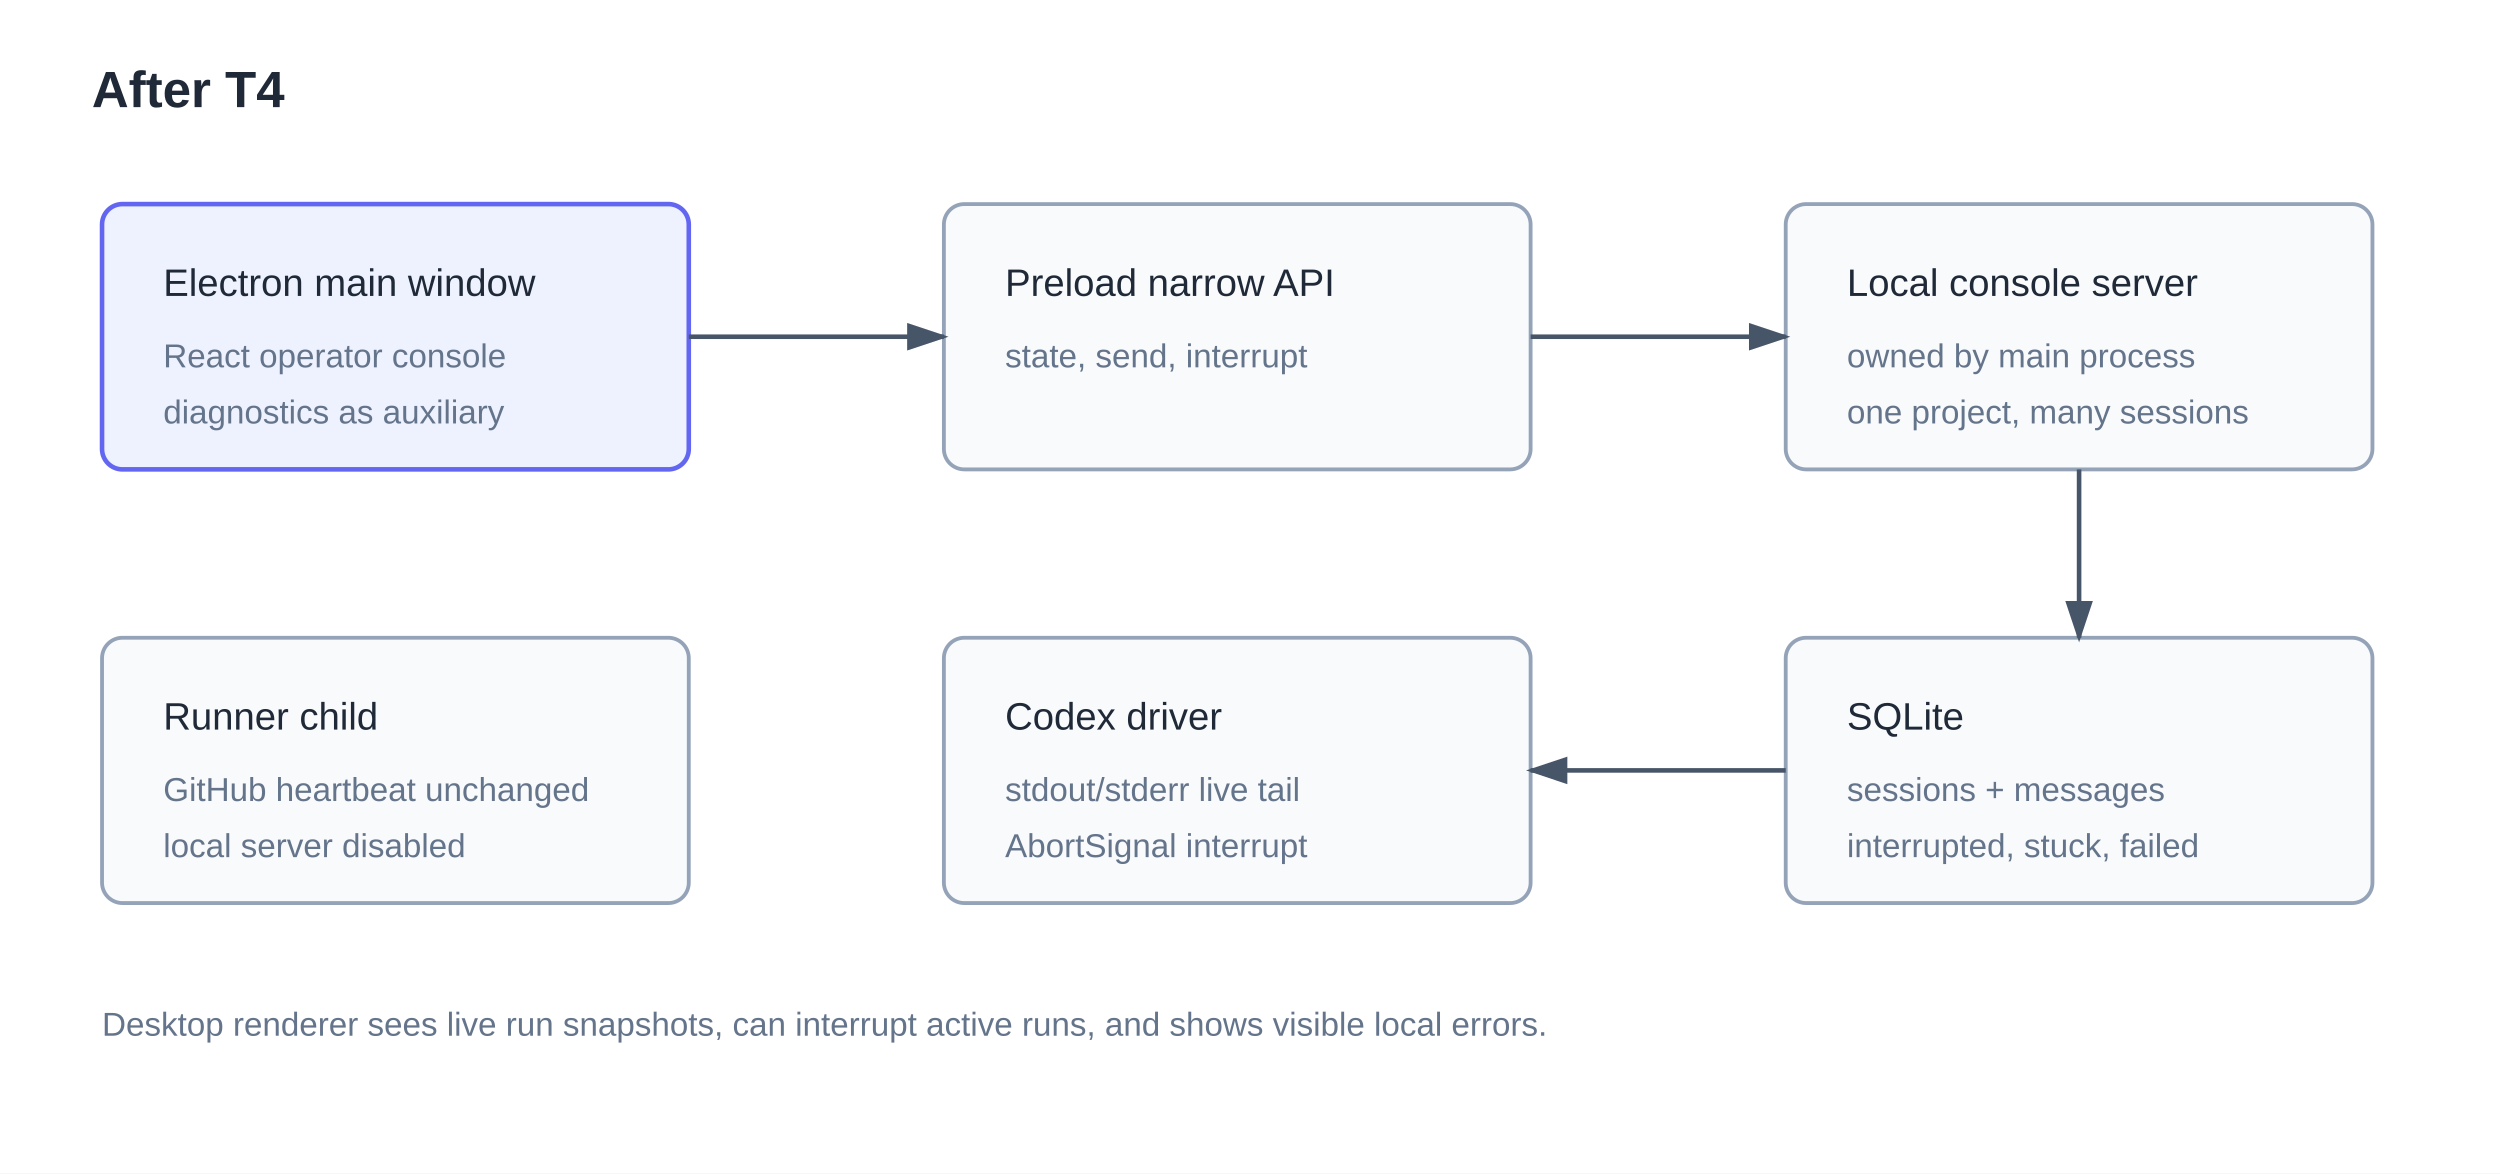
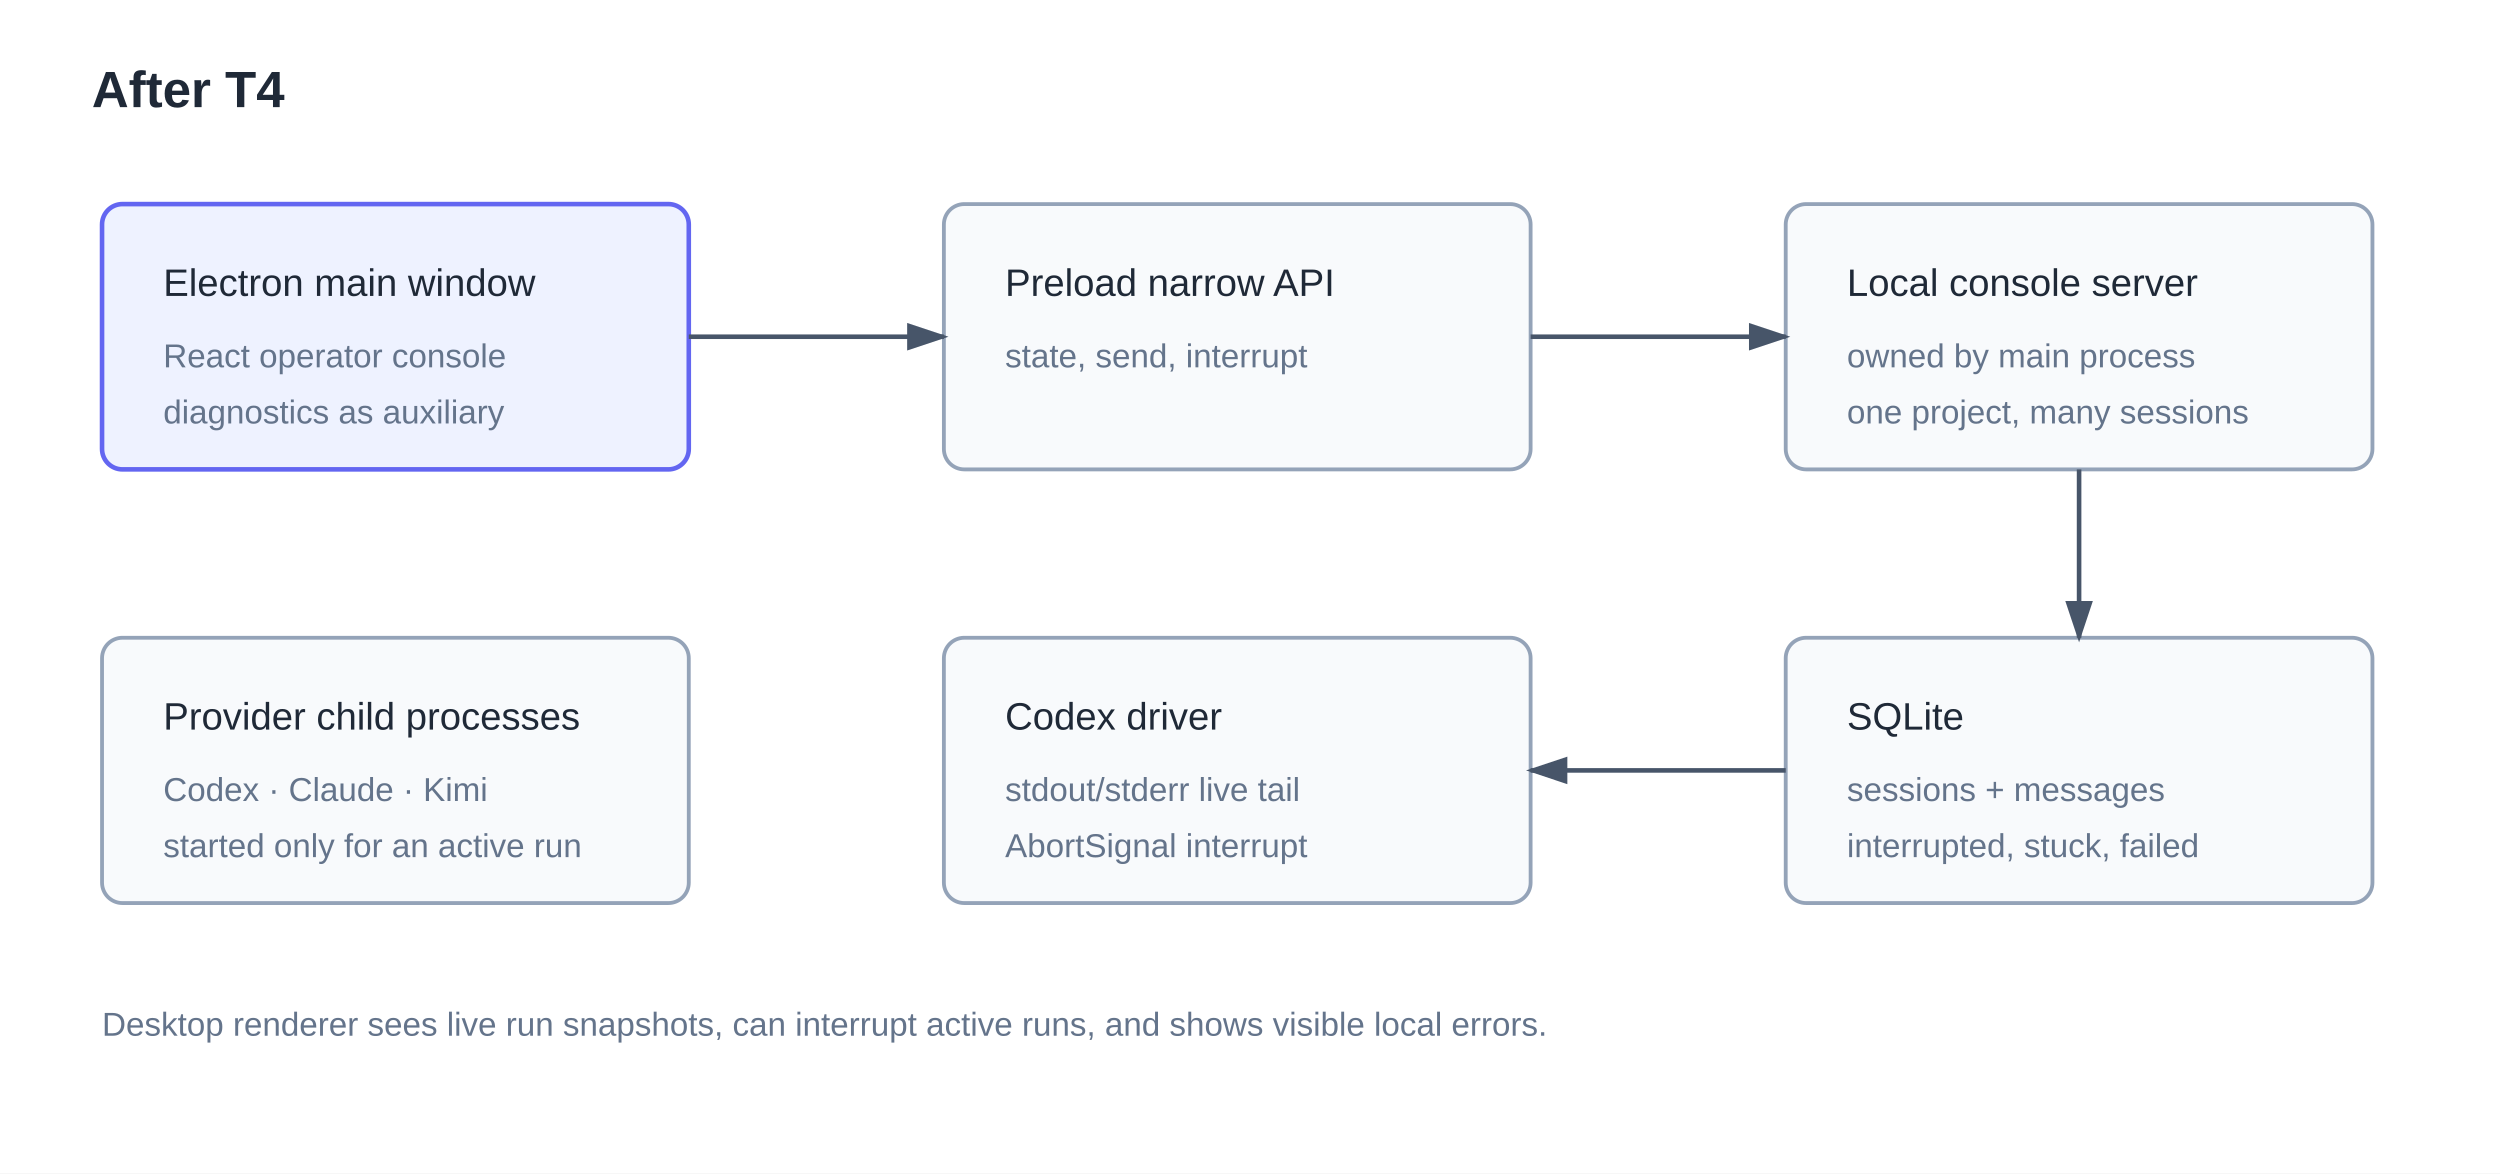
<svg xmlns="http://www.w3.org/2000/svg" width="980" height="460" viewBox="0 0 980 460">
  <rect width="980" height="460" fill="#ffffff" />
  <style>
    text { font-family: Arial, sans-serif; font-size: 15px; fill: #1f2937; }
    .title { font-size: 20px; font-weight: 700; }
    .box { fill: #f8fafc; stroke: #94a3b8; stroke-width: 1.5; rx: 8; }
    .accent { fill: #eef2ff; stroke: #6366f1; stroke-width: 1.8; rx: 8; }
    .muted { fill: #64748b; font-size: 13px; }
    .line { stroke: #475569; stroke-width: 1.8; marker-end: url(#arrow); }
  </style>
  <defs>
    <marker id="arrow" markerWidth="10" markerHeight="10" refX="8" refY="3" orient="auto">
      <path d="M0,0 L0,6 L9,3 z" fill="#475569" />
    </marker>
  </defs>
  <text x="36" y="42" class="title">After T4</text>
  <rect x="40" y="80" width="230" height="104" class="accent" />
  <text x="64" y="116">Electron main window</text>
  <text x="64" y="144" class="muted">React operator console</text>
  <text x="64" y="166" class="muted">diagnostics as auxiliary</text>
  <rect x="370" y="80" width="230" height="104" class="box" />
  <text x="394" y="116">Preload narrow API</text>
  <text x="394" y="144" class="muted">state, send, interrupt</text>
  <line x1="270" y1="132" x2="370" y2="132" class="line" />
  <rect x="700" y="80" width="230" height="104" class="box" />
  <text x="724" y="116">Local console server</text>
  <text x="724" y="144" class="muted">owned by main process</text>
  <text x="724" y="166" class="muted">one project, many sessions</text>
  <line x1="600" y1="132" x2="700" y2="132" class="line" />
  <rect x="700" y="250" width="230" height="104" class="box" />
  <text x="724" y="286">SQLite</text>
  <text x="724" y="314" class="muted">sessions + messages</text>
  <text x="724" y="336" class="muted">interrupted, stuck, failed</text>
  <line x1="815" y1="184" x2="815" y2="250" class="line" />
  <rect x="370" y="250" width="230" height="104" class="box" />
  <text x="394" y="286">Codex driver</text>
  <text x="394" y="314" class="muted">stdout/stderr live tail</text>
  <text x="394" y="336" class="muted">AbortSignal interrupt</text>
  <line x1="700" y1="302" x2="600" y2="302" class="line" />
  <rect x="40" y="250" width="230" height="104" class="box" />
-   <text x="64" y="286">Runner child</text>
-   <text x="64" y="314" class="muted">GitHub heartbeat unchanged</text>
-   <text x="64" y="336" class="muted">local server disabled</text>
+   <text x="64" y="286">Provider child processes</text>
+   <text x="64" y="314" class="muted">Codex · Claude · Kimi</text>
+   <text x="64" y="336" class="muted">started only for an active run</text>
  <text x="40" y="406" class="muted">Desktop renderer sees live run snapshots, can interrupt active runs, and shows visible local errors.</text>
</svg>
